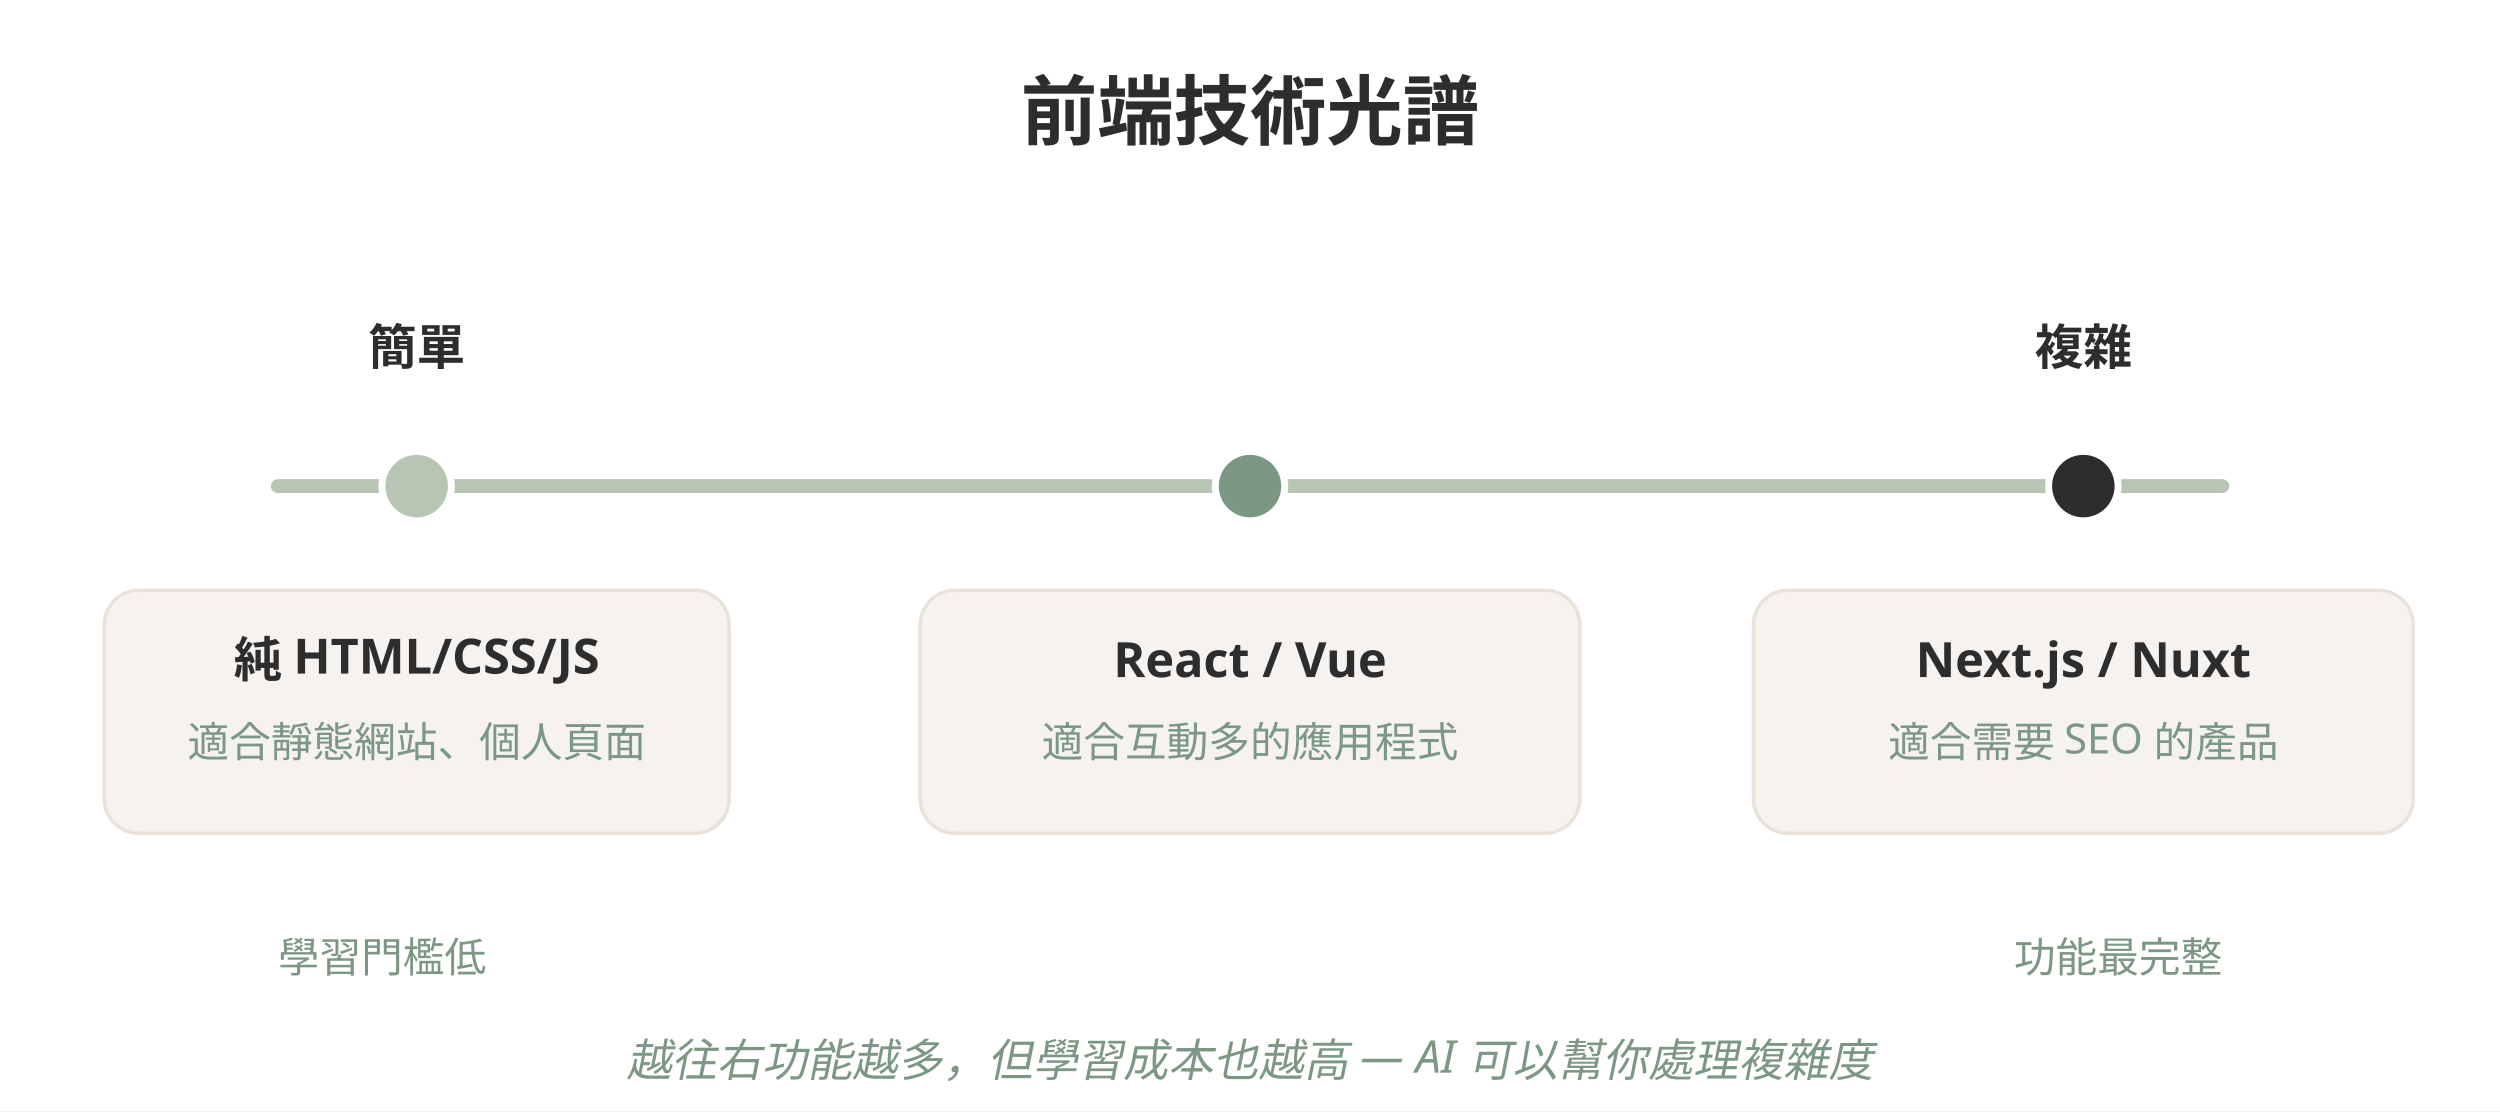
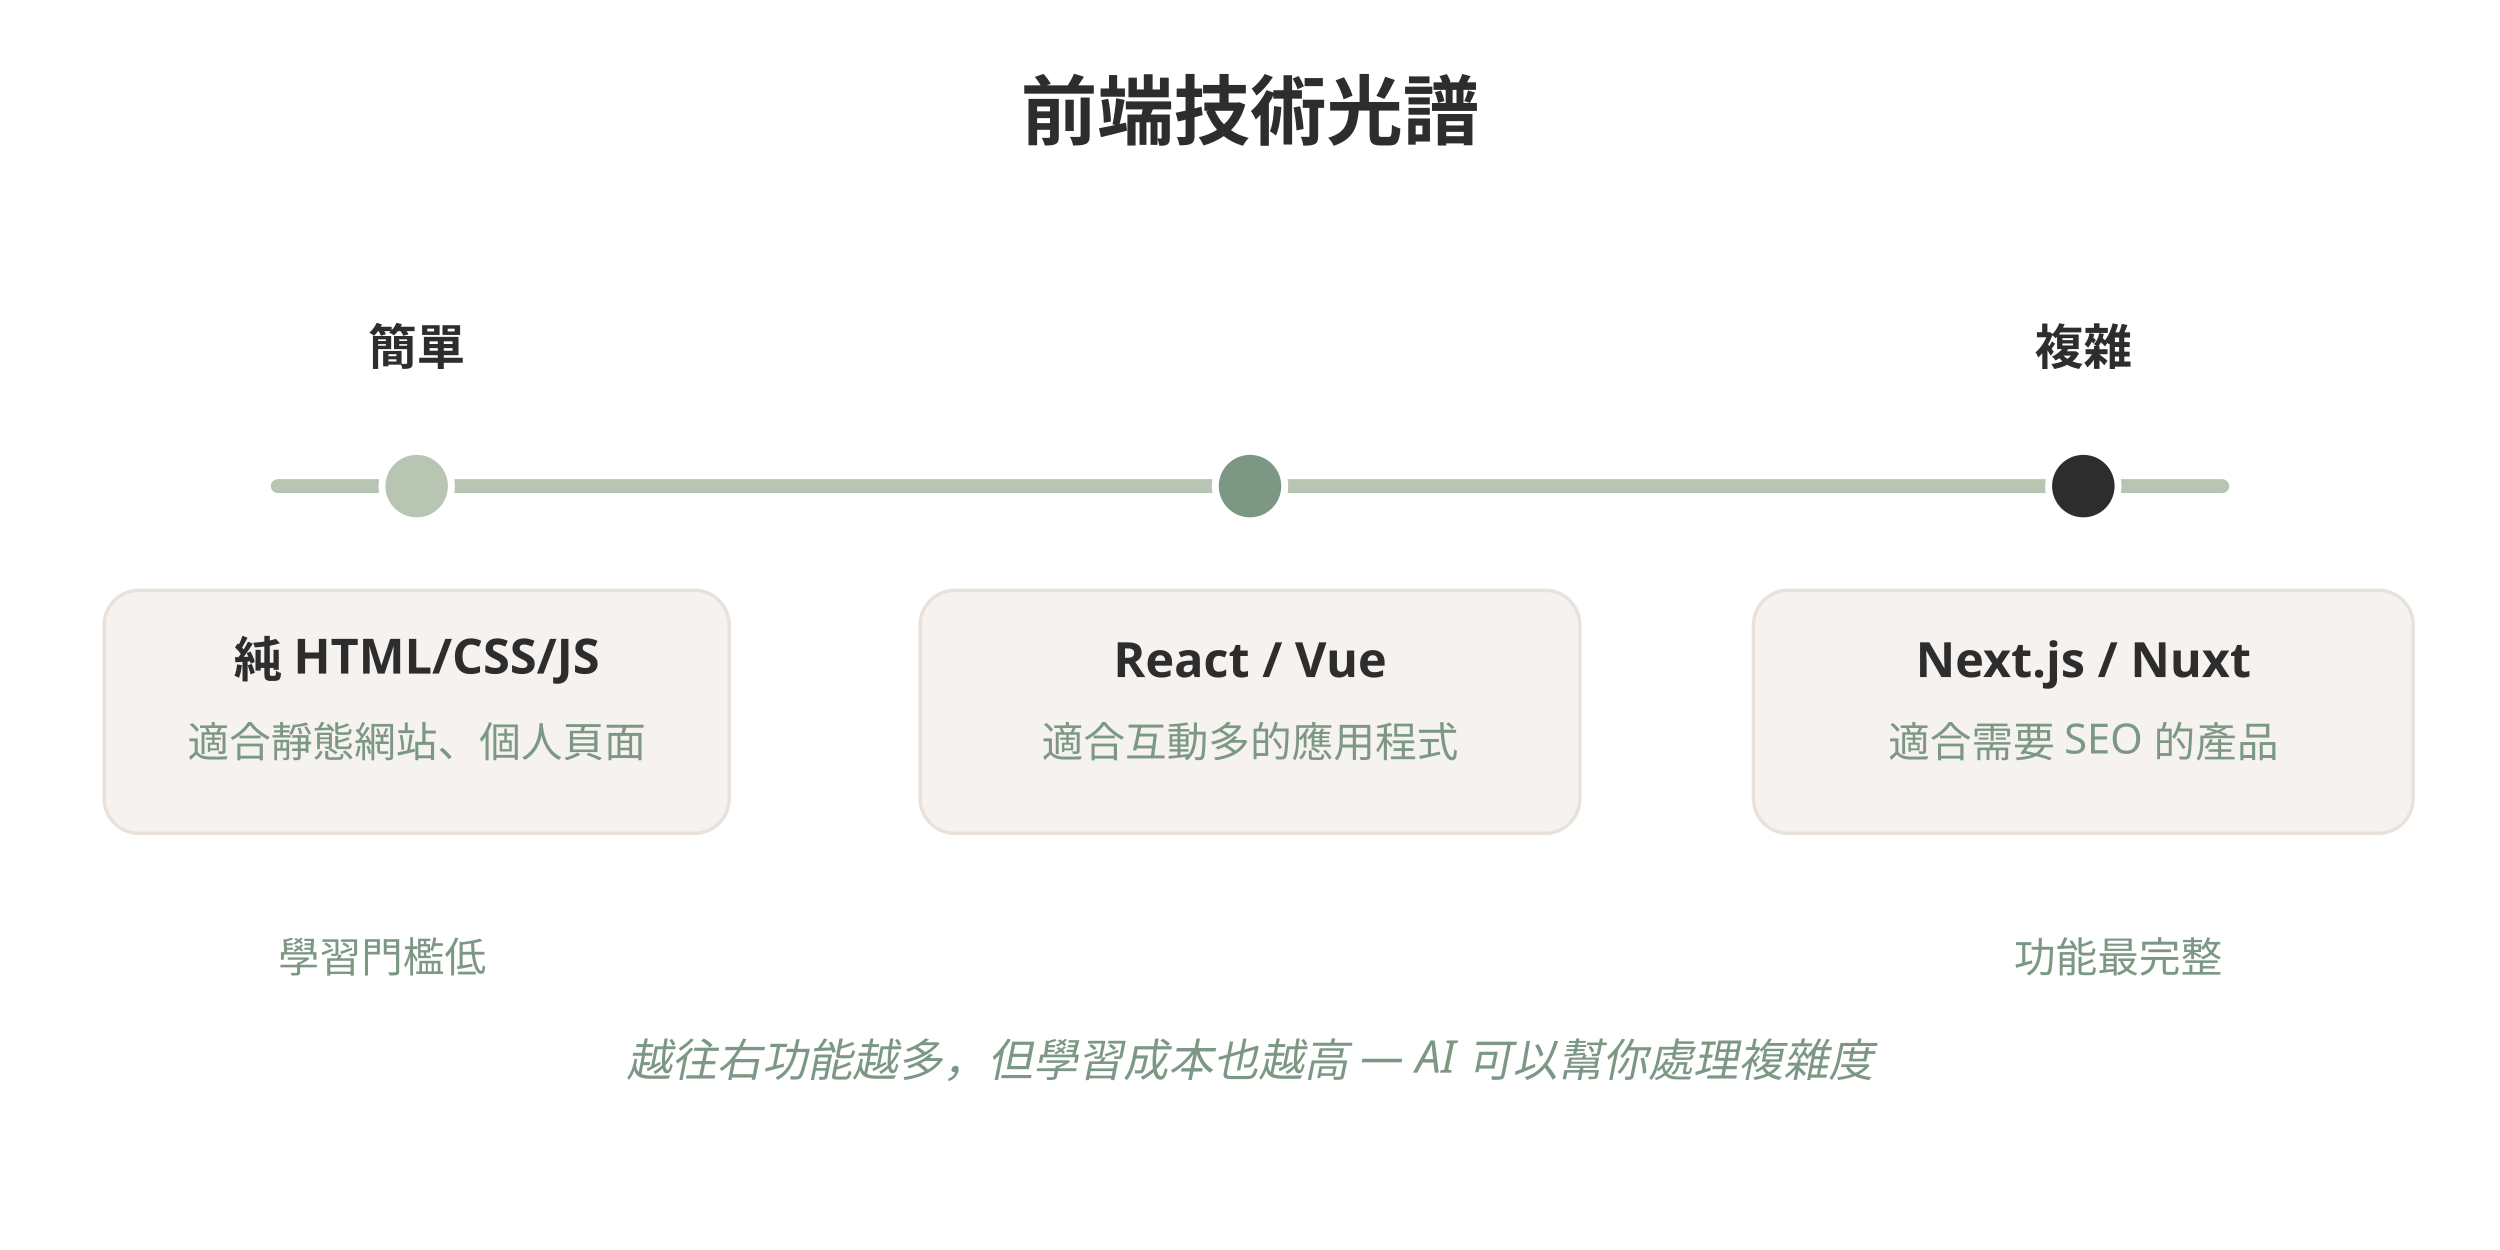
- <svg xmlns="http://www.w3.org/2000/svg" width="720" height="320" viewBox="0 0 720 320">
-   <rect width="720" height="320" fill="#FFFFFF" />
+ <svg xmlns="http://www.w3.org/2000/svg" width="720" height="360" viewBox="0 0 720 360">
+   <rect width="720" height="360" fill="#FFFFFF" />
  <text x="360" y="40" font-family="PingFang TC, Noto Sans TC, sans-serif" font-size="22" font-weight="bold" fill="#2D2D2D" text-anchor="middle">前端技術光譜</text>
  <line x1="80" y1="140" x2="640" y2="140" stroke="#B8C5B2" stroke-width="4" stroke-linecap="round" />
  <defs>
    <linearGradient id="spectrum-grad" x1="0" y1="0" x2="1" y2="0">
      <stop offset="0%" stop-color="#B8C5B2" />
      <stop offset="50%" stop-color="#7C9885" />
      <stop offset="100%" stop-color="#2D2D2D" />
    </linearGradient>
  </defs>
  <line x1="80" y1="140" x2="640" y2="140" stroke="url(#spectrum-grad)" stroke-width="6" stroke-linecap="round" />
  <circle cx="120" cy="140" r="10" fill="#B8C5B2" stroke="#FFFFFF" stroke-width="2" />
  <text x="120" y="105" font-family="PingFang TC, Noto Sans TC, sans-serif" font-size="14" font-weight="bold" fill="#2D2D2D" text-anchor="middle">簡單</text>
  <rect x="30" y="170" width="180" height="70" rx="10" fill="#F5F2EF" stroke="#E8E2DA" stroke-width="1" />
  <text x="120" y="195" font-family="PingFang TC, Noto Sans TC, sans-serif" font-size="14" font-weight="bold" fill="#2D2D2D" text-anchor="middle">純 HTML/CSS/JS</text>
  <text x="120" y="218" font-family="PingFang TC, Noto Sans TC, sans-serif" font-size="12" fill="#7C9885" text-anchor="middle">適合靜態網站、個人頁面</text>
  <circle cx="360" cy="140" r="10" fill="#7C9885" stroke="#FFFFFF" stroke-width="2" />
  <rect x="265" y="170" width="190" height="70" rx="10" fill="#F5F2EF" stroke="#E8E2DA" stroke-width="1" />
  <text x="360" y="195" font-family="PingFang TC, Noto Sans TC, sans-serif" font-size="14" font-weight="bold" fill="#2D2D2D" text-anchor="middle">React / Vue</text>
  <text x="360" y="218" font-family="PingFang TC, Noto Sans TC, sans-serif" font-size="12" fill="#7C9885" text-anchor="middle">適合互動多的應用程式</text>
  <circle cx="600" cy="140" r="10" fill="#2D2D2D" stroke="#FFFFFF" stroke-width="2" />
  <text x="600" y="105" font-family="PingFang TC, Noto Sans TC, sans-serif" font-size="14" font-weight="bold" fill="#2D2D2D" text-anchor="middle">複雜</text>
  <rect x="505" y="170" width="190" height="70" rx="10" fill="#F5F2EF" stroke="#E8E2DA" stroke-width="1" />
  <text x="600" y="195" font-family="PingFang TC, Noto Sans TC, sans-serif" font-size="14" font-weight="bold" fill="#2D2D2D" text-anchor="middle">Next.js / Nuxt</text>
  <text x="600" y="218" font-family="PingFang TC, Noto Sans TC, sans-serif" font-size="12" fill="#7C9885" text-anchor="middle">適合需要 SEO 的產品</text>
  <text x="80" y="280" font-family="PingFang TC, Noto Sans TC, sans-serif" font-size="12" fill="#7C9885">學習門檻低</text>
  <text x="580" y="280" font-family="PingFang TC, Noto Sans TC, sans-serif" font-size="12" fill="#7C9885">功能最完整</text>
  <text x="360" y="310" font-family="PingFang TC, Noto Sans TC, sans-serif" font-size="13" fill="#7C9885" text-anchor="middle" font-style="italic">越往右功能越多，但學習成本也越高 — AI 可以幫你處理複雜度</text>
</svg>
